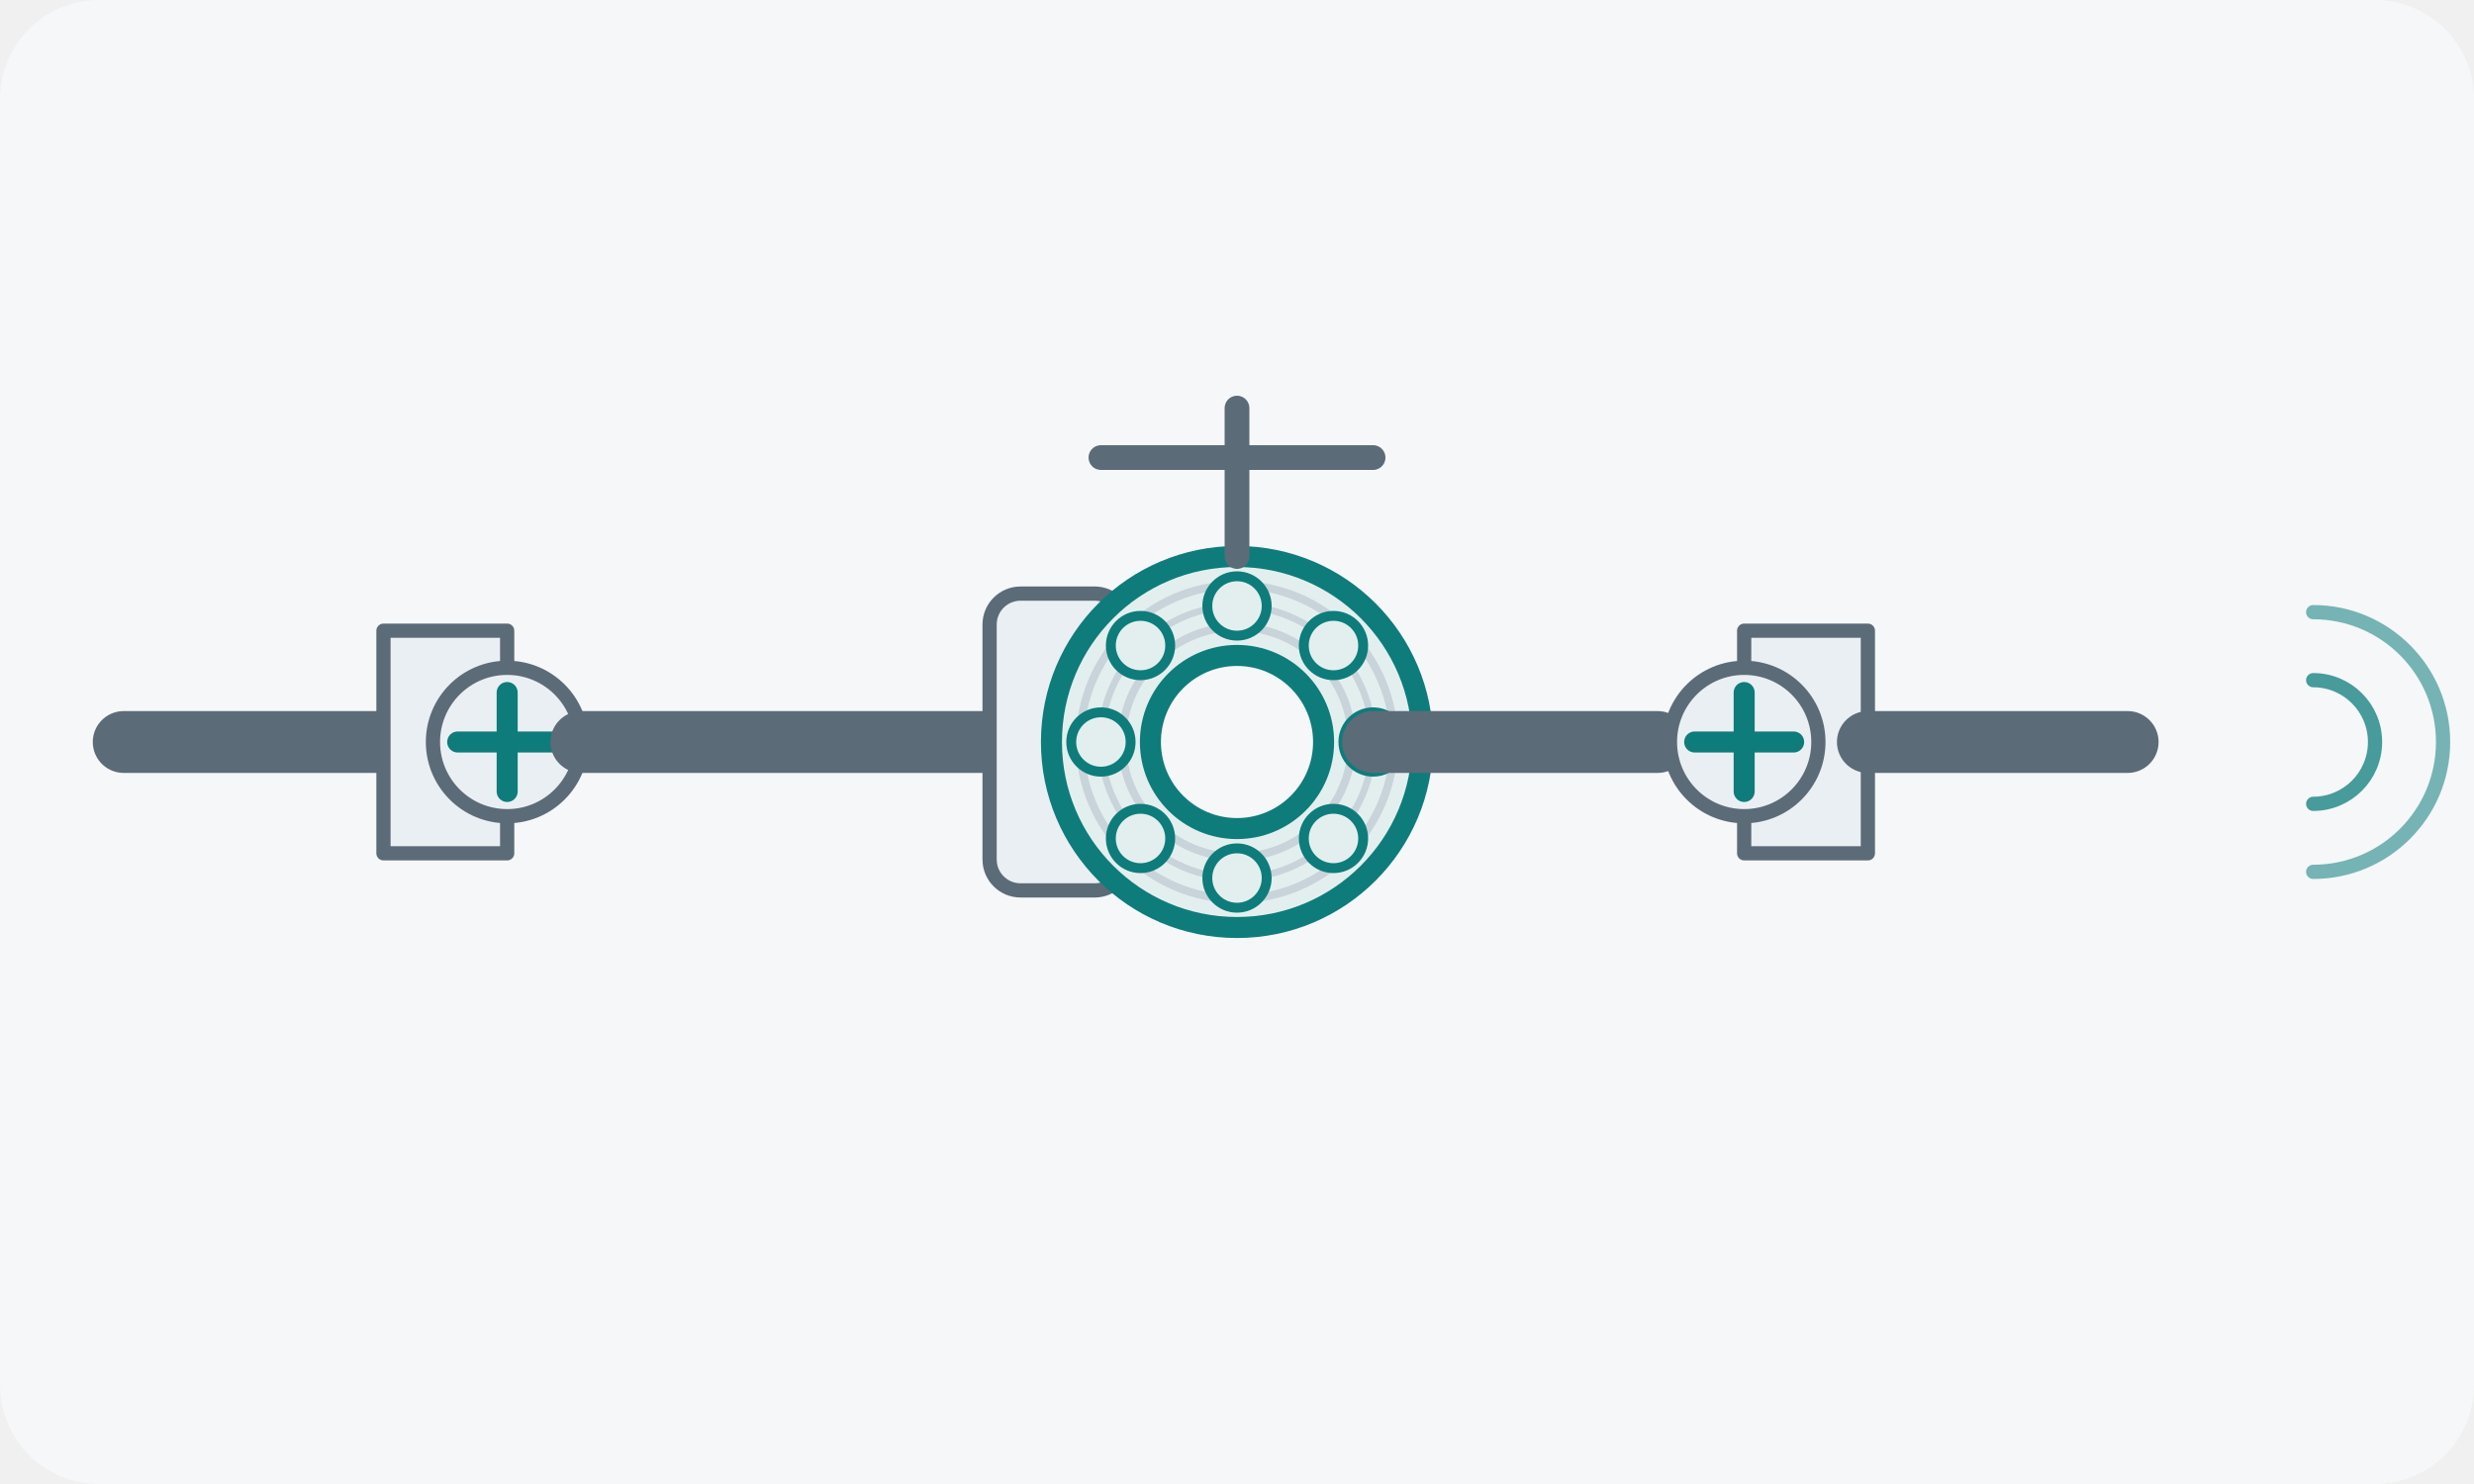
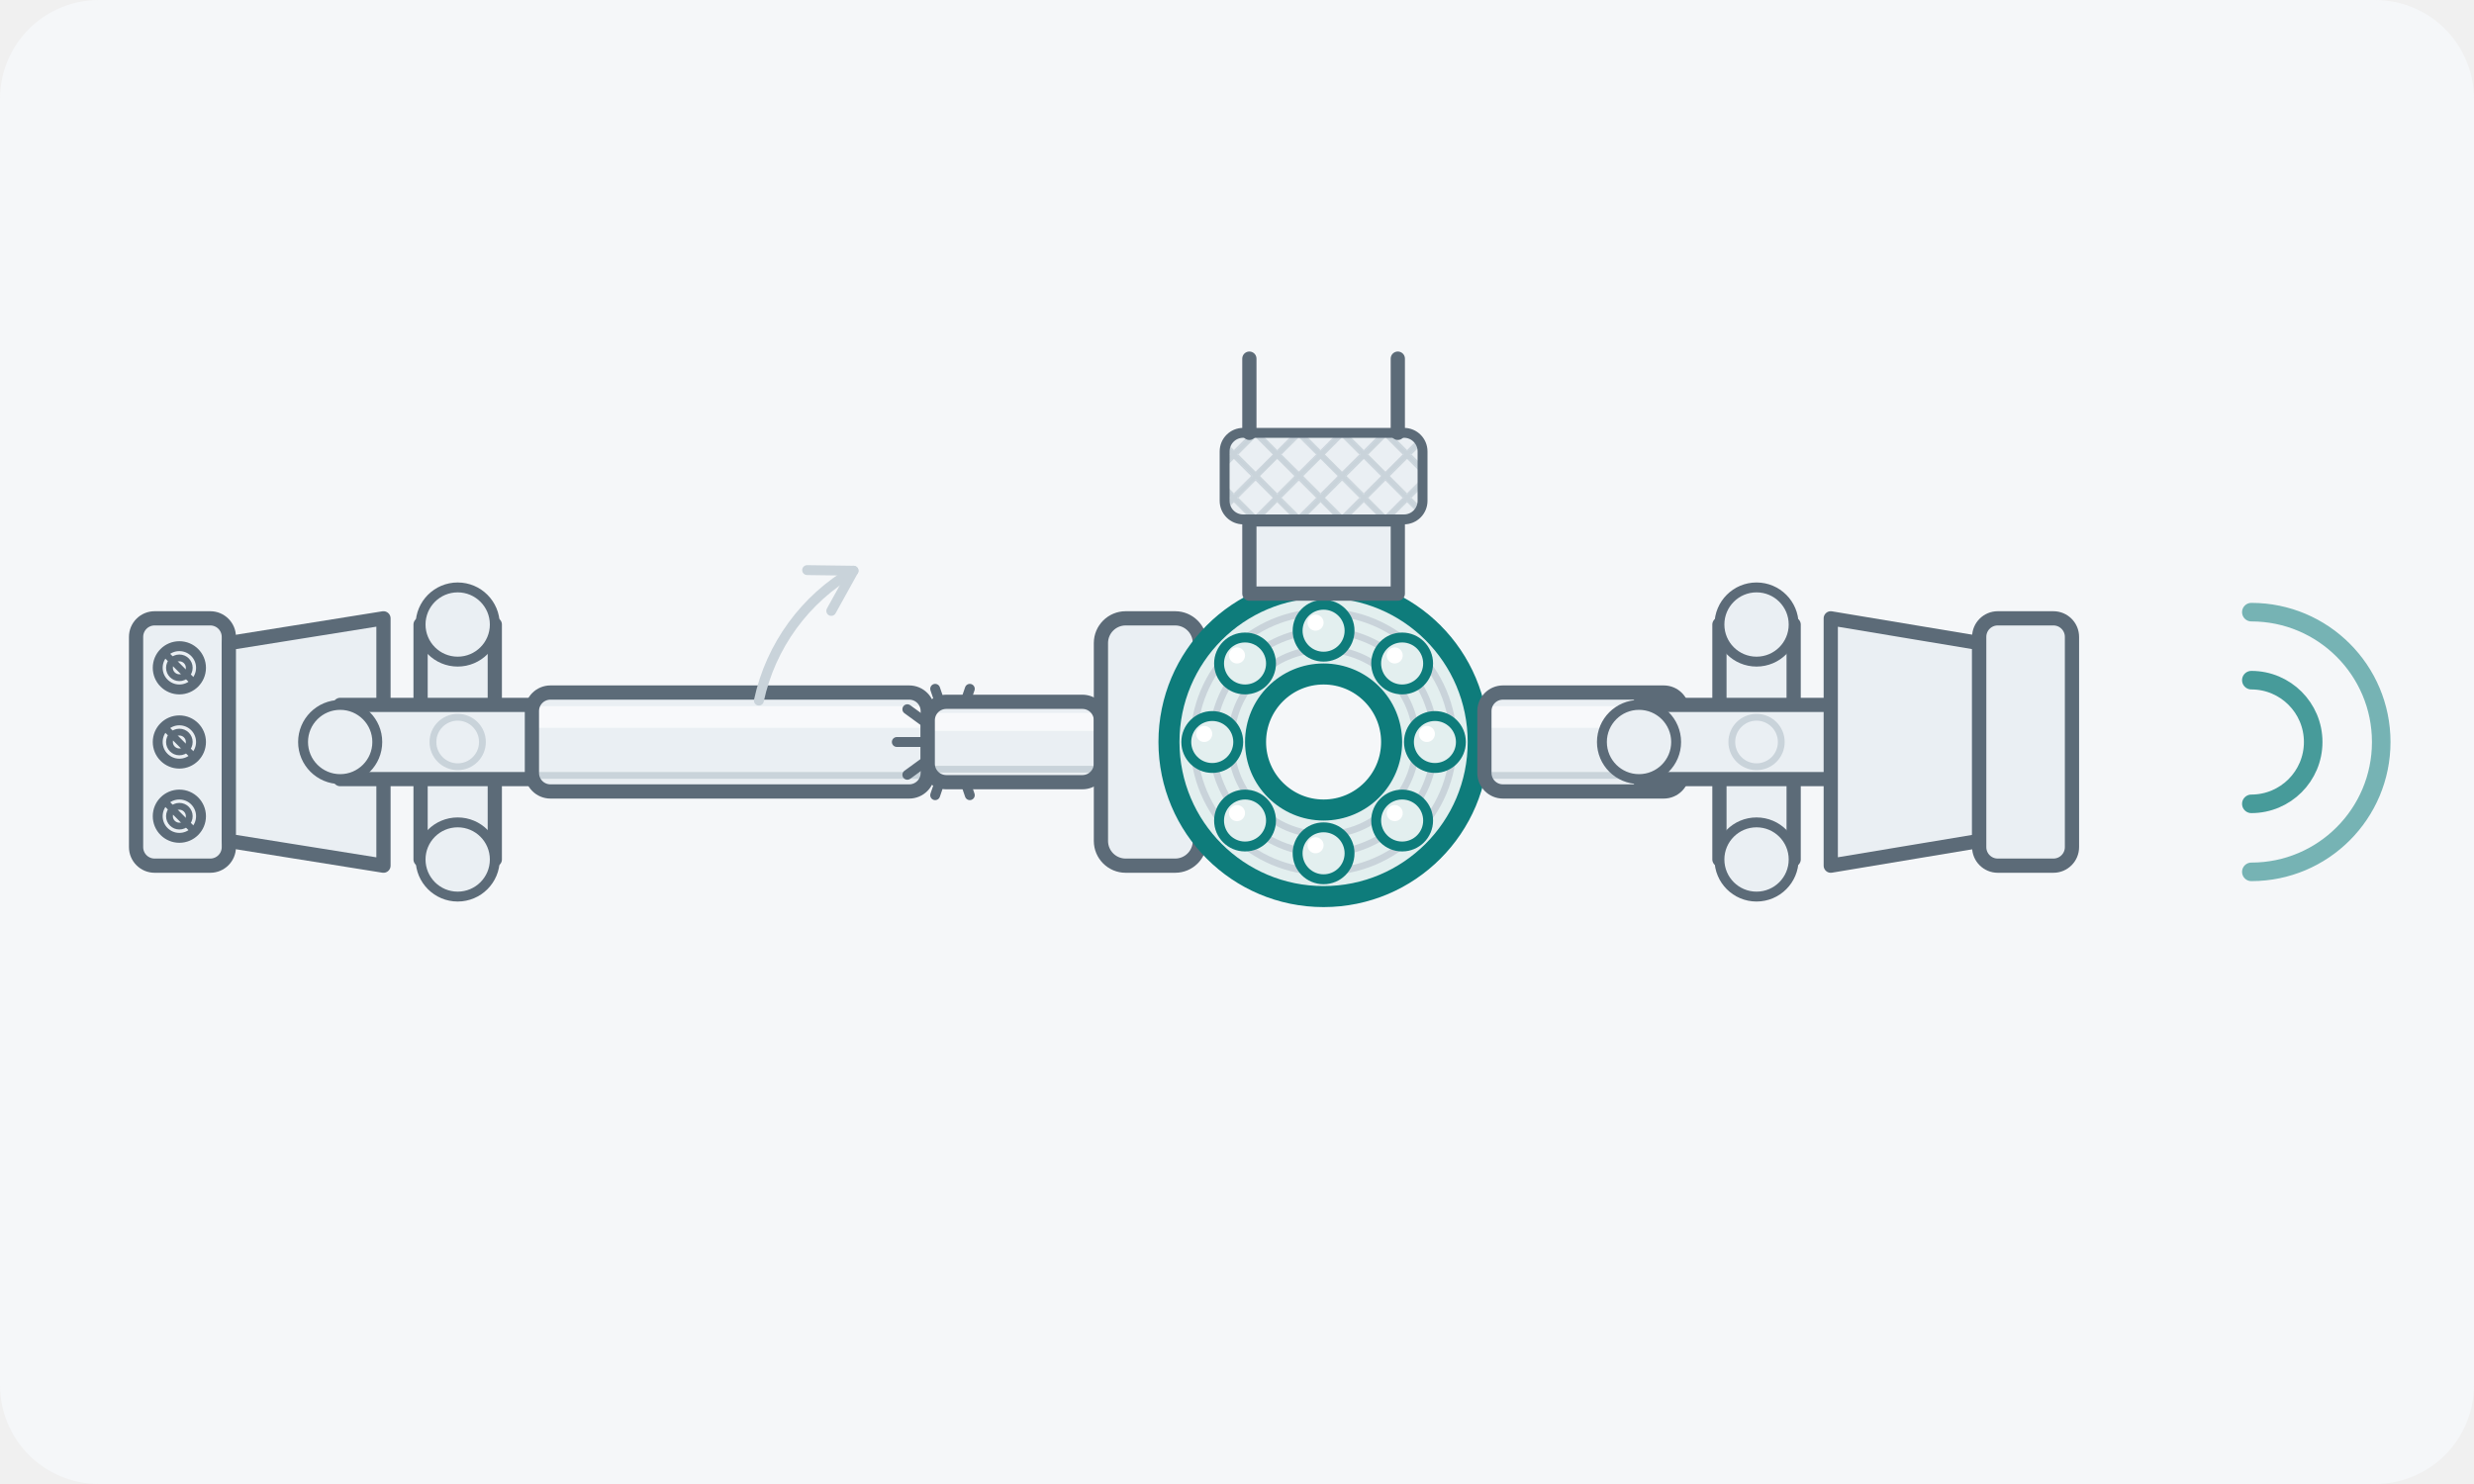
<svg xmlns="http://www.w3.org/2000/svg" viewBox="0 0 400 240" role="img" aria-label="Схема карданного вала">
+   <defs>
+     <pattern id="mRub" width="7" height="7" patternUnits="userSpaceOnUse">
+       <path d="M0 7 L7 0 M-1 1 L1 -1 M6 8 L8 6" stroke="#C9D3DA" stroke-width="1" />
+       <path d="M0 0 L7 7 M-1 6 L1 8 M6 -1 L8 1" stroke="#C9D3DA" stroke-width="1" />
+     </pattern>
+     <pattern id="mCer" width="8" height="8" patternUnits="userSpaceOnUse">
+       <circle cx="2" cy="2" r="1.2" fill="#C9D3DA" />
+       <circle cx="6" cy="6" r="1.2" fill="#C9D3DA" />
+     </pattern>
+     <pattern id="mFric" width="6" height="6" patternUnits="userSpaceOnUse">
+       <circle cx="1.5" cy="1.5" r="0.9" fill="#0E7C7B" opacity="0.55" />
+       <circle cx="4.5" cy="4.5" r="0.9" fill="#0E7C7B" opacity="0.55" />
+       <circle cx="4.5" cy="1.5" r="0.6" fill="#0E7C7B" opacity="0.35" />
+     </pattern>
+     <pattern id="mMet" width="6" height="6" patternUnits="userSpaceOnUse" patternTransform="rotate(45)">
+       <path d="M0 0 V6" stroke="#C9D3DA" stroke-width="1" />
+     </pattern>
+   </defs>
  <rect width="400" height="240" rx="16" fill="#F5F7F9" />
  <g fill="none" stroke-linecap="round" stroke-linejoin="round">
-     <path d="M 20.0 120.0 L 62.0 120.0" stroke="#5C6B78" stroke-width="10.0" />
-     <path d="M 62.0 102.0 L 82.0 102.0 L 82.0 138.0 L 62.0 138.0 Z" stroke="#5C6B78" stroke-width="2.3" fill="#EAEFF3" />
-     <circle cx="82.0" cy="120.0" r="12.0" stroke="#5C6B78" stroke-width="2.3" fill="#EAEFF3" />
-     <path d="M 74.0 120.0 L 90.0 120.0" stroke="#0E7C7B" stroke-width="3.4" />
-     <path d="M 82.0 112.0 L 82.0 128.0" stroke="#0E7C7B" stroke-width="3.4" />
-     <path d="M 94.0 120.0 L 160.0 120.0" stroke="#5C6B78" stroke-width="10.0" />
-     <rect x="160.0" y="96.0" width="22.0" height="48.0" rx="5" stroke="#5C6B78" stroke-width="2.3" fill="#EAEFF3" />
-     <path d="M 170.0 120.0 A 30.0 30.0 0 1 0 230.0 120.0 A 30.0 30.0 0 1 0 170.0 120.0 Z M 186.0 120.0 A 14.0 14.0 0 1 0 214.0 120.0 A 14.0 14.0 0 1 0 186.0 120.0 Z" fill="#E3EFEF" fill-rule="evenodd" stroke="none" />
-     <circle cx="200.0" cy="120.0" r="30.0" stroke="#0E7C7B" stroke-width="3.4" fill="none" />
-     <circle cx="200.0" cy="120.0" r="25.4" stroke="#C9D3DA" stroke-width="1.3" fill="none" />
-     <circle cx="200.0" cy="120.0" r="14.0" stroke="#0E7C7B" stroke-width="3.4" fill="none" />
-     <circle cx="200.0" cy="120.0" r="18.6" stroke="#C9D3DA" stroke-width="1.3" fill="none" />
-     <circle cx="200.0" cy="120.0" r="22.0" stroke="#C9D3DA" stroke-width="1.1" fill="none" />
-     <circle cx="222.0" cy="120.0" r="4.8" stroke="#0E7C7B" stroke-width="1.6" fill="#E3EFEF" />
-     <circle cx="215.6" cy="135.6" r="4.8" stroke="#0E7C7B" stroke-width="1.6" fill="#E3EFEF" />
-     <circle cx="200.0" cy="142.0" r="4.8" stroke="#0E7C7B" stroke-width="1.6" fill="#E3EFEF" />
-     <circle cx="184.4" cy="135.6" r="4.8" stroke="#0E7C7B" stroke-width="1.6" fill="#E3EFEF" />
-     <circle cx="178.0" cy="120.0" r="4.8" stroke="#0E7C7B" stroke-width="1.6" fill="#E3EFEF" />
-     <circle cx="184.4" cy="104.4" r="4.8" stroke="#0E7C7B" stroke-width="1.6" fill="#E3EFEF" />
-     <circle cx="200.0" cy="98.0" r="4.8" stroke="#0E7C7B" stroke-width="1.6" fill="#E3EFEF" />
-     <circle cx="215.6" cy="104.4" r="4.8" stroke="#0E7C7B" stroke-width="1.6" fill="#E3EFEF" />
-     <path d="M 200.0 90.0 L 200.0 66.0" stroke="#5C6B78" stroke-width="4.0" />
-     <path d="M 178.0 74.0 L 222.0 74.0" stroke="#5C6B78" stroke-width="4.0" />
-     <path d="M 222.0 120.0 L 268.0 120.0" stroke="#5C6B78" stroke-width="10.0" />
-     <path d="M 302.0 102.0 L 282.0 102.0 L 282.0 138.0 L 302.0 138.0 Z" stroke="#5C6B78" stroke-width="2.3" fill="#EAEFF3" />
-     <circle cx="282.0" cy="120.0" r="12.0" stroke="#5C6B78" stroke-width="2.3" fill="#EAEFF3" />
-     <path d="M 274.0 120.0 L 290.0 120.0" stroke="#0E7C7B" stroke-width="3.4" />
-     <path d="M 282.0 112.0 L 282.0 128.0" stroke="#0E7C7B" stroke-width="3.4" />
-     <path d="M 302.0 120.0 L 344.0 120.0" stroke="#5C6B78" stroke-width="10.0" />
-     <path d="M 374 110 A 10 10 0 0 1 374 130" stroke="#0E7C7B" stroke-width="2.3" opacity="0.75" />
-     <path d="M 374 99 A 21 21 0 0 1 374 141" stroke="#0E7C7B" stroke-width="2.3" opacity="0.55" />
+     <rect x="22.0" y="100.0" width="15.0" height="40.0" rx="3" stroke="#5C6B78" stroke-width="2.3" fill="#EAEFF3" />
+     <circle cx="29.0" cy="108.0" r="3.5" stroke="#5C6B78" stroke-width="1.6" fill="#EAEFF3" />
+     <path d="M 27.1 106.1 L 30.9 109.9" stroke="#5C6B78" stroke-width="1.1" />
+     <circle cx="29.0" cy="108.0" r="1.6" stroke="#5C6B78" stroke-width="1.1" fill="none" />
+     <circle cx="29.0" cy="120.0" r="3.5" stroke="#5C6B78" stroke-width="1.6" fill="#EAEFF3" />
+     <path d="M 27.1 118.1 L 30.9 121.9" stroke="#5C6B78" stroke-width="1.1" />
+     <circle cx="29.0" cy="120.0" r="1.6" stroke="#5C6B78" stroke-width="1.1" fill="none" />
+     <circle cx="29.0" cy="132.0" r="3.5" stroke="#5C6B78" stroke-width="1.6" fill="#EAEFF3" />
+     <path d="M 27.1 130.1 L 30.9 133.9" stroke="#5C6B78" stroke-width="1.1" />
+     <circle cx="29.0" cy="132.0" r="1.6" stroke="#5C6B78" stroke-width="1.1" fill="none" />
+     <path d="M 37.0 104.0 L 62.0 100.0 L 62.0 140.0 L 37.0 136.0 Z" stroke="#5C6B78" stroke-width="2.3" fill="#EAEFF3" />
+     <path d="M 68.0 101.0 L 80.0 101.0 L 80.0 139.0 L 68.0 139.0 Z" stroke="#5C6B78" stroke-width="2.3" fill="#EAEFF3" />
+     <path d="M 55.0 114.0 L 93.0 114.0 L 93.0 126.0 L 55.0 126.0 Z" stroke="#5C6B78" stroke-width="2.3" fill="#EAEFF3" />
+     <circle cx="74.0" cy="101.0" r="6.0" stroke="#5C6B78" stroke-width="1.6" fill="#EAEFF3" />
+     <circle cx="74.0" cy="139.0" r="6.0" stroke="#5C6B78" stroke-width="1.6" fill="#EAEFF3" />
+     <circle cx="55.0" cy="120.0" r="6.0" stroke="#5C6B78" stroke-width="1.6" fill="#EAEFF3" />
+     <circle cx="93.0" cy="120.0" r="6.0" stroke="#5C6B78" stroke-width="1.6" fill="#EAEFF3" />
+     <circle cx="74.0" cy="120.0" r="4.0" stroke="#C9D3DA" stroke-width="1.1" fill="none" />
+     <rect x="86.0" y="112.0" width="64.0" height="16.0" rx="3" stroke="none" stroke-width="0" fill="#EAEFF3" />
+     <rect x="86.0" y="114.2" width="64.0" height="3.5" fill="#FFFFFF" opacity="0.65" />
+     <path d="M 86.0 125.4 L 150.0 125.4" stroke="#C9D3DA" stroke-width="1.1" />
+     <rect x="86.0" y="112.0" width="64.0" height="16.0" rx="3" stroke="#5C6B78" stroke-width="2.3" fill="none" />
+     <path d="M 159.0 120.0 L 163.0 120.0" stroke="#5C6B78" stroke-width="1.6" />
+     <path d="M 158.0 122.9 L 161.3 125.3" stroke="#5C6B78" stroke-width="1.6" />
+     <path d="M 155.5 124.8 L 156.8 128.6" stroke="#5C6B78" stroke-width="1.6" />
+     <path d="M 152.5 124.8 L 151.2 128.6" stroke="#5C6B78" stroke-width="1.6" />
+     <path d="M 150.0 122.9 L 146.7 125.3" stroke="#5C6B78" stroke-width="1.6" />
+     <path d="M 149.0 120.0 L 145.0 120.0" stroke="#5C6B78" stroke-width="1.6" />
+     <path d="M 150.0 117.1 L 146.7 114.7" stroke="#5C6B78" stroke-width="1.6" />
+     <path d="M 152.5 115.2 L 151.2 111.4" stroke="#5C6B78" stroke-width="1.6" />
+     <path d="M 155.5 115.2 L 156.8 111.4" stroke="#5C6B78" stroke-width="1.6" />
+     <path d="M 158.0 117.1 L 161.3 114.7" stroke="#5C6B78" stroke-width="1.6" />
+     <rect x="150.0" y="113.5" width="28.0" height="13.0" rx="3" stroke="none" stroke-width="0" fill="#EAEFF3" />
+     <rect x="150.0" y="115.3" width="28.0" height="2.9" fill="#FFFFFF" opacity="0.65" />
+     <path d="M 150.0 124.4 L 178.0 124.4" stroke="#C9D3DA" stroke-width="1.1" />
+     <rect x="150.0" y="113.5" width="28.0" height="13.0" rx="3" stroke="#5C6B78" stroke-width="2.3" fill="none" />
+     <rect x="178.0" y="100.0" width="16.0" height="40.0" rx="4" stroke="#5C6B78" stroke-width="2.3" fill="#EAEFF3" />
+     <path d="M 189.0 120.0 A 25.0 25.0 0 1 0 239.0 120.0 A 25.0 25.0 0 1 0 189.0 120.0 Z M 203.0 120.0 A 11.0 11.0 0 1 0 225.0 120.0 A 11.0 11.0 0 1 0 203.0 120.0 Z" fill="#E3EFEF" fill-rule="evenodd" stroke="none" />
+     <circle cx="214.0" cy="120.0" r="25.0" stroke="#0E7C7B" stroke-width="3.4" fill="none" />
+     <circle cx="214.0" cy="120.0" r="21.0" stroke="#C9D3DA" stroke-width="1.1" fill="none" />
+     <circle cx="214.0" cy="120.0" r="11.0" stroke="#0E7C7B" stroke-width="3.4" fill="none" />
+     <circle cx="214.0" cy="120.0" r="15.0" stroke="#C9D3DA" stroke-width="1.1" fill="none" />
+     <circle cx="214.0" cy="120.0" r="18.0" stroke="#C9D3DA" stroke-width="1.1" fill="none" />
+     <circle cx="232.0" cy="120.0" r="4.2" stroke="#0E7C7B" stroke-width="1.6" fill="#E3EFEF" />
+     <circle cx="230.7" cy="118.7" r="1.3" stroke="none" stroke-width="0" fill="#FFFFFF" />
+     <circle cx="226.7" cy="132.7" r="4.2" stroke="#0E7C7B" stroke-width="1.6" fill="#E3EFEF" />
+     <circle cx="225.5" cy="131.5" r="1.3" stroke="none" stroke-width="0" fill="#FFFFFF" />
+     <circle cx="214.0" cy="138.0" r="4.2" stroke="#0E7C7B" stroke-width="1.6" fill="#E3EFEF" />
+     <circle cx="212.7" cy="136.7" r="1.3" stroke="none" stroke-width="0" fill="#FFFFFF" />
+     <circle cx="201.3" cy="132.7" r="4.2" stroke="#0E7C7B" stroke-width="1.6" fill="#E3EFEF" />
+     <circle cx="200.0" cy="131.5" r="1.3" stroke="none" stroke-width="0" fill="#FFFFFF" />
+     <circle cx="196.0" cy="120.0" r="4.2" stroke="#0E7C7B" stroke-width="1.6" fill="#E3EFEF" />
+     <circle cx="194.7" cy="118.7" r="1.3" stroke="none" stroke-width="0" fill="#FFFFFF" />
+     <circle cx="201.3" cy="107.3" r="4.2" stroke="#0E7C7B" stroke-width="1.6" fill="#E3EFEF" />
+     <circle cx="200.0" cy="106.0" r="1.3" stroke="none" stroke-width="0" fill="#FFFFFF" />
+     <circle cx="214.0" cy="102.0" r="4.2" stroke="#0E7C7B" stroke-width="1.6" fill="#E3EFEF" />
+     <circle cx="212.7" cy="100.7" r="1.3" stroke="none" stroke-width="0" fill="#FFFFFF" />
+     <circle cx="226.7" cy="107.3" r="4.2" stroke="#0E7C7B" stroke-width="1.6" fill="#E3EFEF" />
+     <circle cx="225.5" cy="106.0" r="1.3" stroke="none" stroke-width="0" fill="#FFFFFF" />
+     <path d="M 202.0 96.0 L 226.0 96.0 L 226.0 84.0 L 202.0 84.0 Z" stroke="#5C6B78" stroke-width="2.3" fill="#EAEFF3" />
+     <rect x="198.0" y="70.0" width="32.0" height="14.0" rx="3" stroke="none" stroke-width="0" fill="#EAEFF3" />
+     <rect x="198.0" y="70.0" width="32.0" height="14.0" rx="3" stroke="none" stroke-width="0" fill="url(#mRub)" />
+     <rect x="198.0" y="70.0" width="32.0" height="14.0" rx="3" stroke="#5C6B78" stroke-width="1.6" fill="none" />
+     <path d="M 202.0 70.0 L 202.0 58.0" stroke="#5C6B78" stroke-width="2.3" />
+     <path d="M 226.0 70.0 L 226.0 58.0" stroke="#5C6B78" stroke-width="2.3" />
+     <rect x="240.0" y="112.0" width="32.0" height="16.0" rx="3" stroke="none" stroke-width="0" fill="#EAEFF3" />
+     <rect x="240.0" y="114.2" width="32.0" height="3.5" fill="#FFFFFF" opacity="0.65" />
+     <path d="M 240.0 125.4 L 272.0 125.4" stroke="#C9D3DA" stroke-width="1.1" />
+     <rect x="240.0" y="112.0" width="32.0" height="16.0" rx="3" stroke="#5C6B78" stroke-width="2.3" fill="none" />
+     <path d="M 278.0 101.0 L 290.0 101.0 L 290.0 139.0 L 278.0 139.0 Z" stroke="#5C6B78" stroke-width="2.3" fill="#EAEFF3" />
+     <path d="M 265.0 114.0 L 303.0 114.0 L 303.0 126.0 L 265.0 126.0 Z" stroke="#5C6B78" stroke-width="2.3" fill="#EAEFF3" />
+     <circle cx="284.0" cy="101.0" r="6.0" stroke="#5C6B78" stroke-width="1.6" fill="#EAEFF3" />
+     <circle cx="284.0" cy="139.0" r="6.0" stroke="#5C6B78" stroke-width="1.6" fill="#EAEFF3" />
+     <circle cx="265.0" cy="120.0" r="6.0" stroke="#5C6B78" stroke-width="1.6" fill="#EAEFF3" />
+     <circle cx="303.0" cy="120.0" r="6.0" stroke="#5C6B78" stroke-width="1.6" fill="#EAEFF3" />
+     <circle cx="284.0" cy="120.0" r="4.0" stroke="#C9D3DA" stroke-width="1.1" fill="none" />
+     <path d="M 296.0 100.0 L 320.0 104.0 L 320.0 136.0 L 296.0 140.0 Z" stroke="#5C6B78" stroke-width="2.3" fill="#EAEFF3" />
+     <rect x="320.0" y="100.0" width="15.0" height="40.0" rx="3" stroke="#5C6B78" stroke-width="2.3" fill="#EAEFF3" />
+     <path d="M 122.7 113.3 A 32.0 32.0 0 0 1 138.0 92.3" stroke="#C9D3DA" stroke-width="1.6" fill="none" />
+     <path d="M 134.4 98.8 L 138.0 92.3 L 130.5 92.2" stroke="#C9D3DA" stroke-width="1.6" fill="none" />
+     <path d="M 364 110 A 10 10 0 0 1 364 130" stroke="#0E7C7B" stroke-width="3" opacity="0.75" />
+     <path d="M 364 99 A 21 21 0 0 1 364 141" stroke="#0E7C7B" stroke-width="3" opacity="0.55" />
  </g>
</svg>
